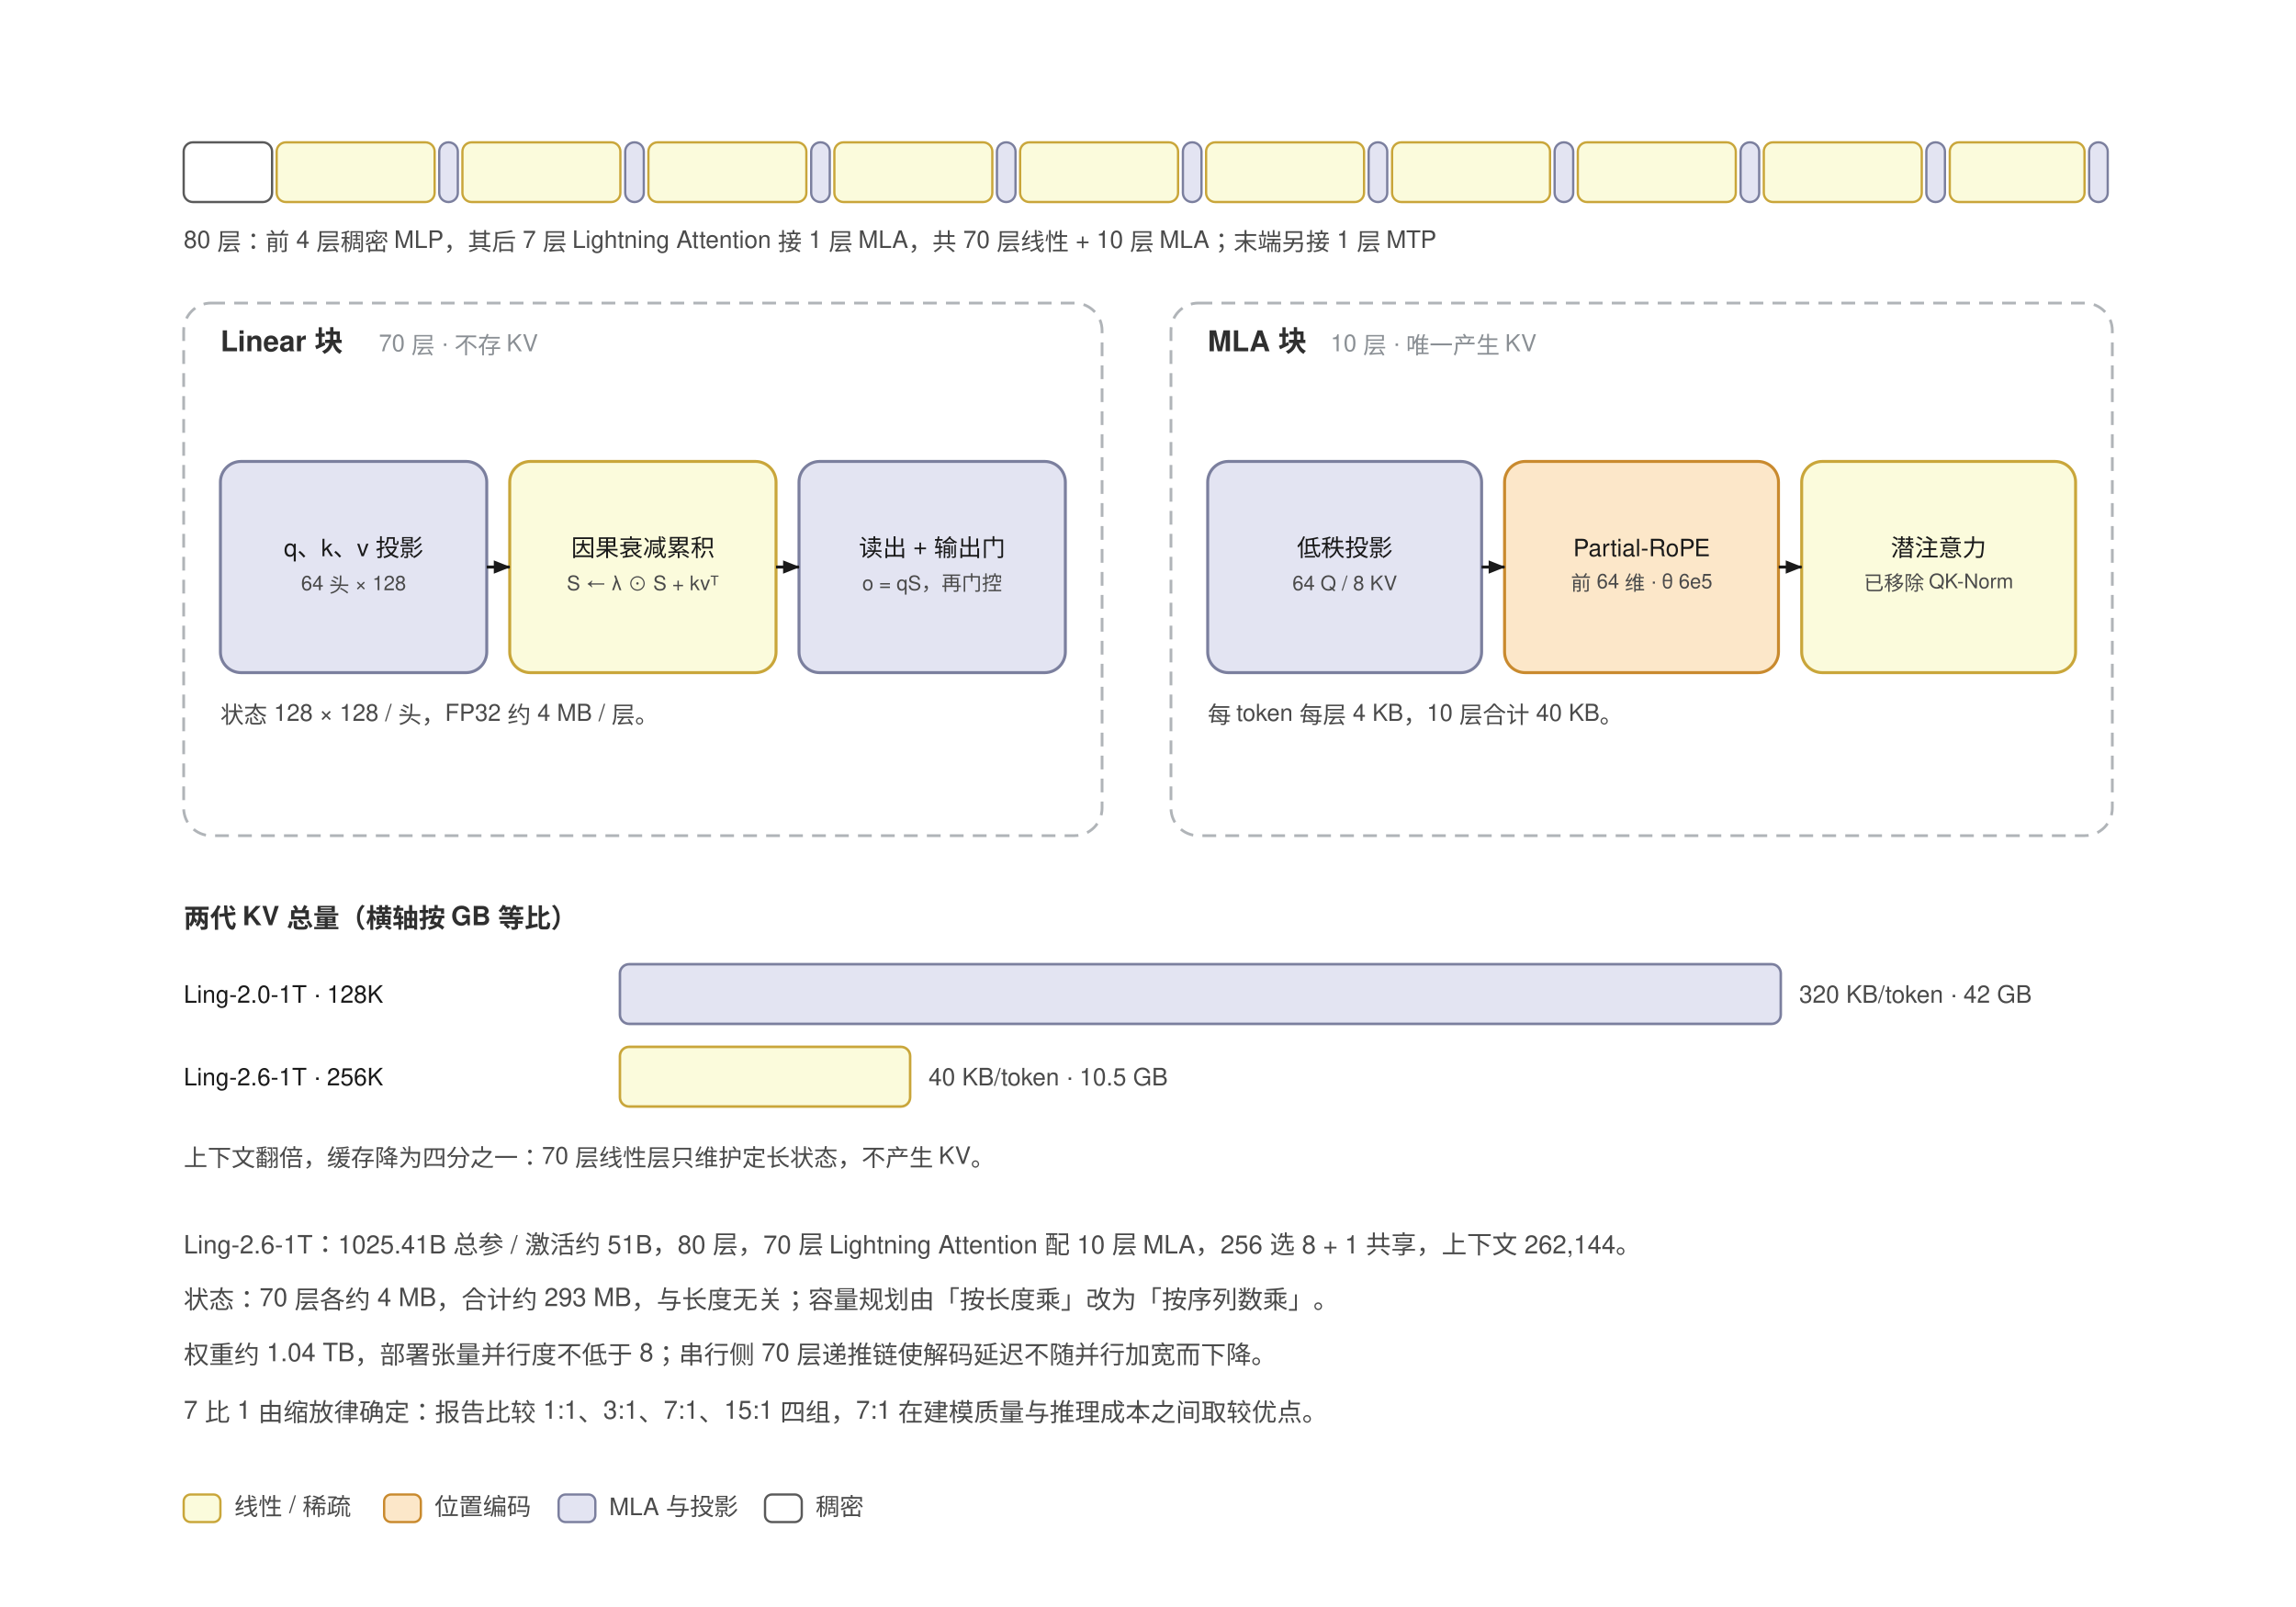
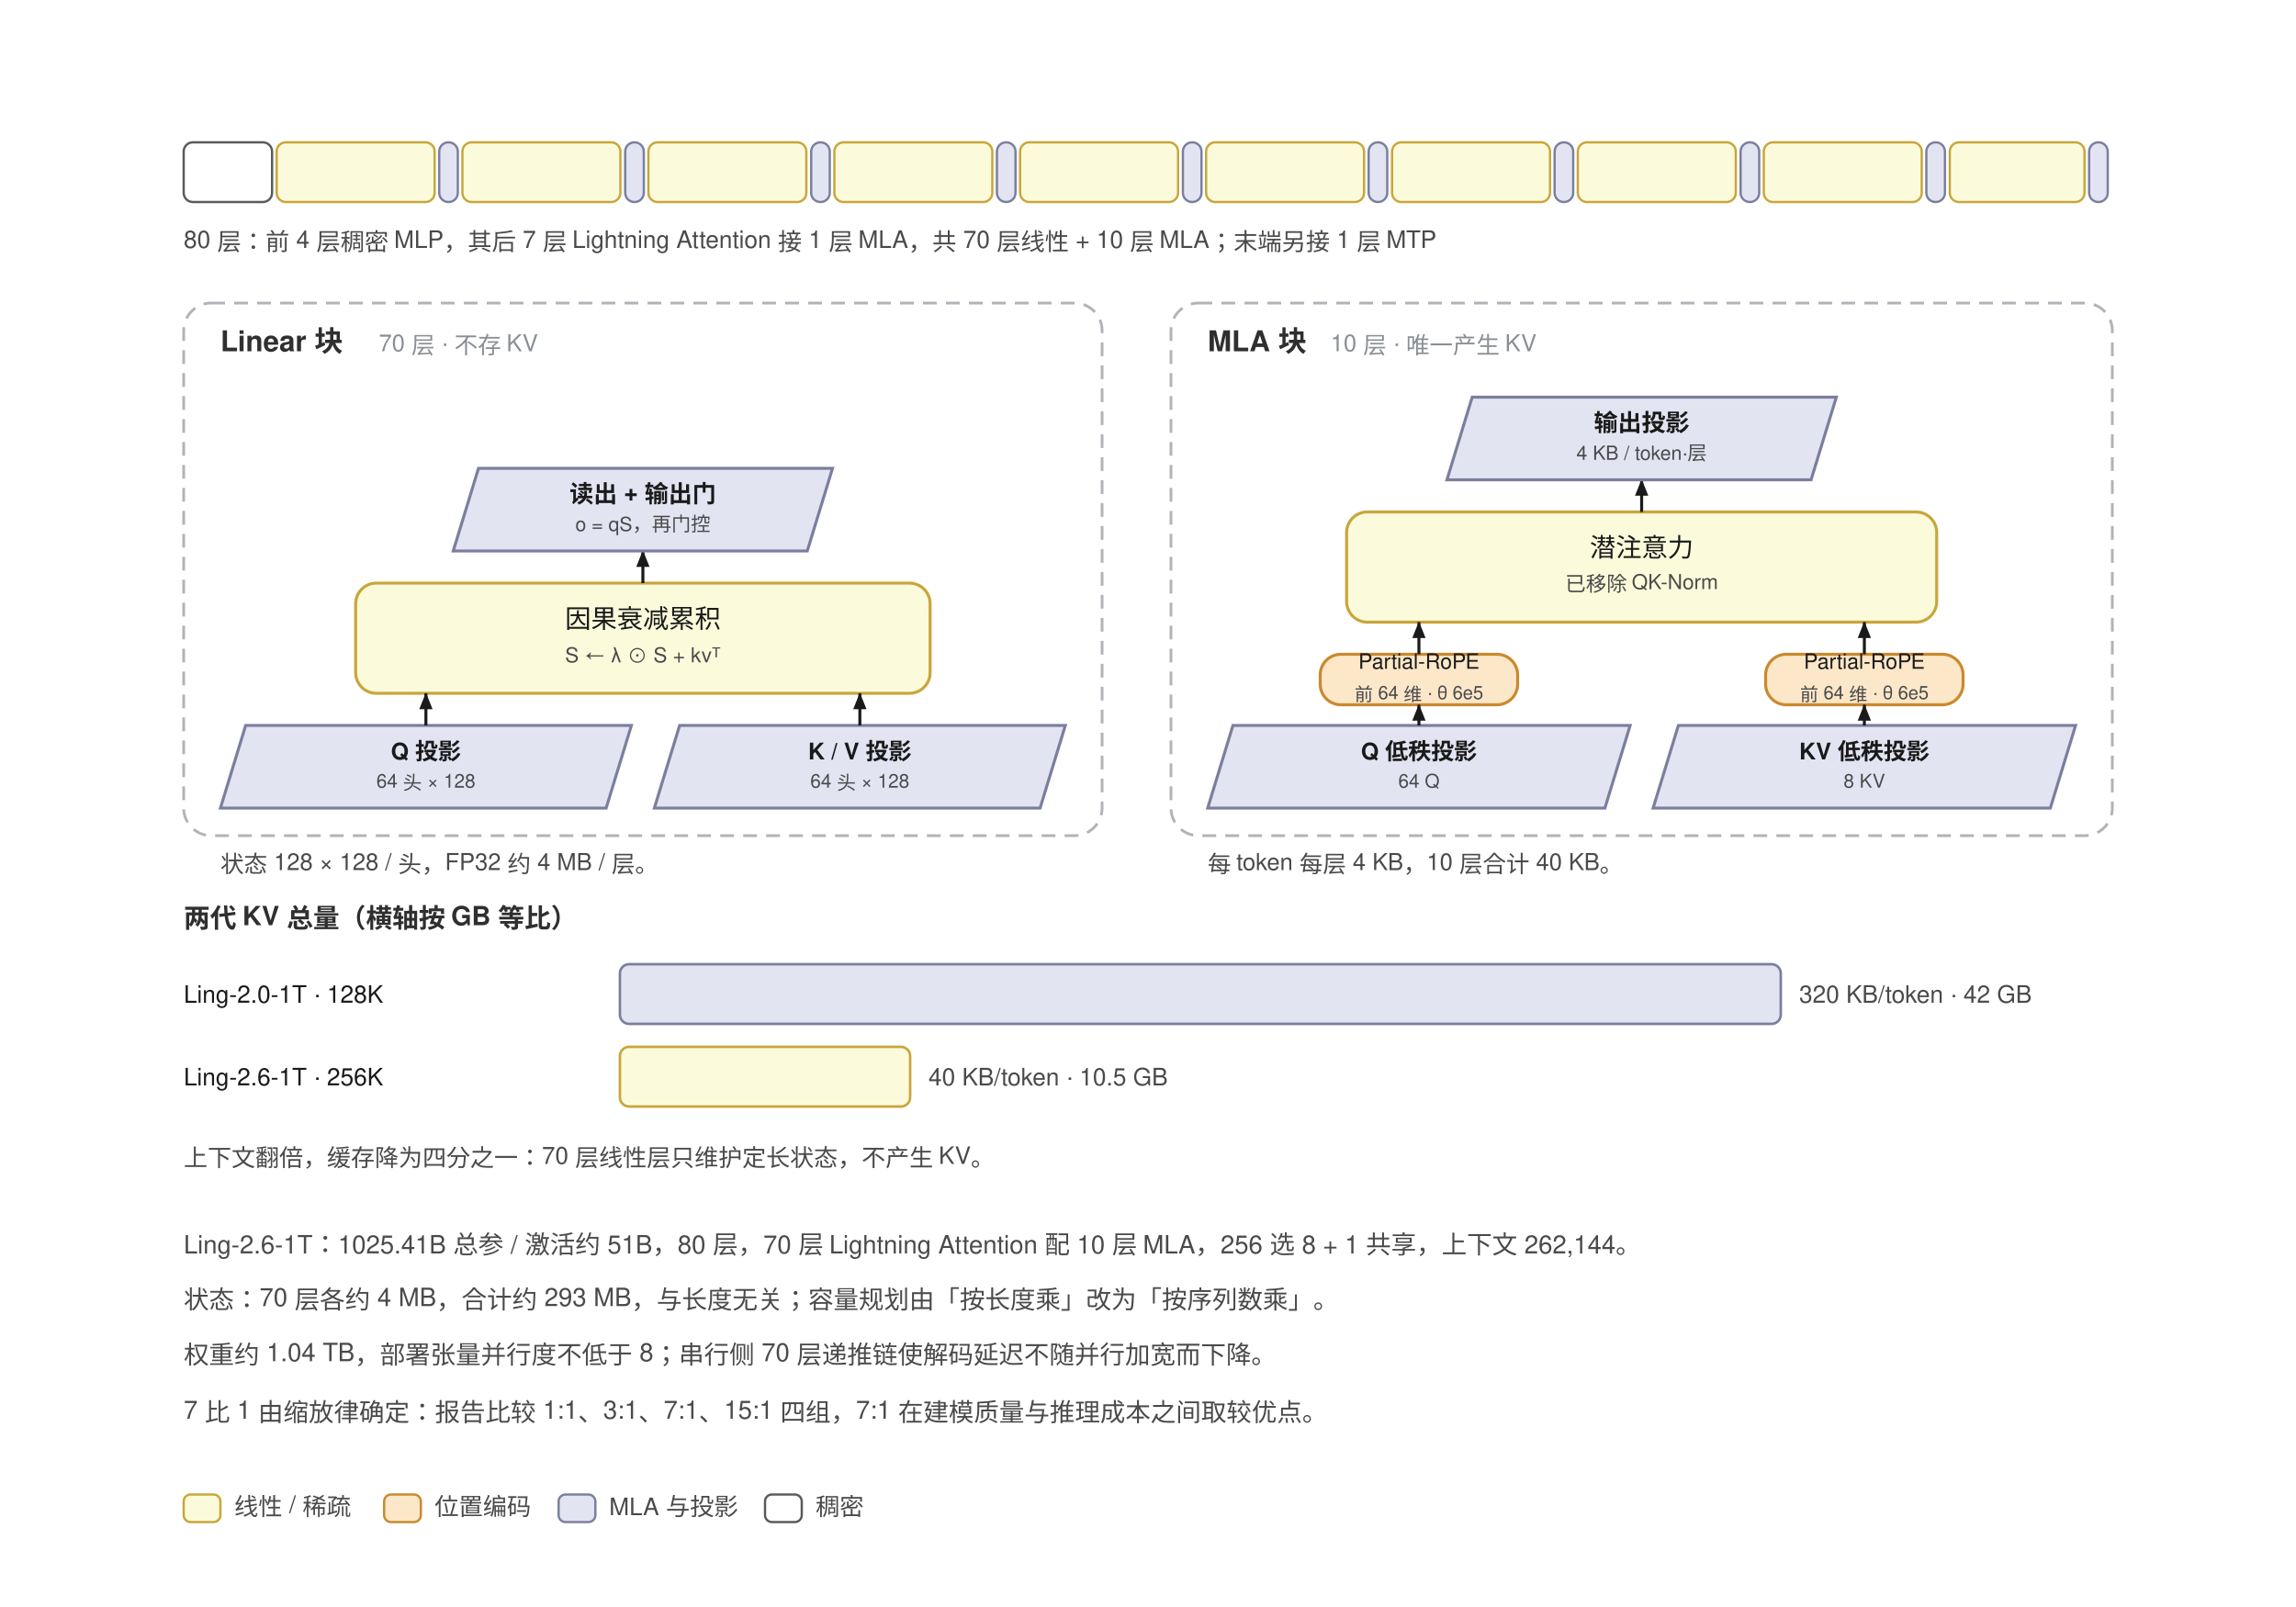
<svg xmlns="http://www.w3.org/2000/svg" width="1000" height="700" viewBox="0 0 1000 700" font-family="Helvetica, Arial, 'Microsoft YaHei', 'PingFang SC', sans-serif">
  <defs>
    <marker id="ah" viewBox="0 0 10 10" refX="8.6" refY="5" markerWidth="6.2" markerHeight="6.2" orient="auto-start-reverse">
      <path d="M0,1.4 L9,5 L0,8.6 z" fill="#1a1a1a" />
    </marker>
    <marker id="ag" viewBox="0 0 10 10" refX="8.6" refY="5" markerWidth="6.2" markerHeight="6.2" orient="auto-start-reverse">
      <path d="M0,1.4 L9,5 L0,8.6 z" fill="#6f7377" />
    </marker>
  </defs>
  <rect width="1000" height="700" fill="#ffffff" />
  <rect x="80.0" y="62.0" width="38.5" height="26.0" rx="4" fill="#ffffff" stroke="#5a5a5a" stroke-width="1.0" fill-opacity="1" />
  <rect x="120.5" y="62.0" width="68.8" height="26.0" rx="4" fill="#fbfbdc" stroke="#c9a63a" stroke-width="1.0" fill-opacity="1" />
  <rect x="191.3" y="62.0" width="8.1" height="26.0" rx="4" fill="#e3e4f2" stroke="#7b7f9e" stroke-width="1.0" fill-opacity="1" />
  <rect x="201.4" y="62.0" width="68.8" height="26.0" rx="4" fill="#fbfbdc" stroke="#c9a63a" stroke-width="1.0" fill-opacity="1" />
  <rect x="272.3" y="62.0" width="8.1" height="26.0" rx="4" fill="#e3e4f2" stroke="#7b7f9e" stroke-width="1.0" fill-opacity="1" />
  <rect x="282.4" y="62.0" width="68.8" height="26.0" rx="4" fill="#fbfbdc" stroke="#c9a63a" stroke-width="1.0" fill-opacity="1" />
  <rect x="353.3" y="62.0" width="8.1" height="26.0" rx="4" fill="#e3e4f2" stroke="#7b7f9e" stroke-width="1.0" fill-opacity="1" />
  <rect x="363.4" y="62.0" width="68.8" height="26.0" rx="4" fill="#fbfbdc" stroke="#c9a63a" stroke-width="1.0" fill-opacity="1" />
  <rect x="434.2" y="62.0" width="8.1" height="26.0" rx="4" fill="#e3e4f2" stroke="#7b7f9e" stroke-width="1.0" fill-opacity="1" />
  <rect x="444.3" y="62.0" width="68.8" height="26.0" rx="4" fill="#fbfbdc" stroke="#c9a63a" stroke-width="1.0" fill-opacity="1" />
  <rect x="515.2" y="62.0" width="8.1" height="26.0" rx="4" fill="#e3e4f2" stroke="#7b7f9e" stroke-width="1.0" fill-opacity="1" />
  <rect x="525.3" y="62.0" width="68.8" height="26.0" rx="4" fill="#fbfbdc" stroke="#c9a63a" stroke-width="1.0" fill-opacity="1" />
  <rect x="596.1" y="62.0" width="8.1" height="26.0" rx="4" fill="#e3e4f2" stroke="#7b7f9e" stroke-width="1.0" fill-opacity="1" />
  <rect x="606.3" y="62.0" width="68.8" height="26.0" rx="4" fill="#fbfbdc" stroke="#c9a63a" stroke-width="1.0" fill-opacity="1" />
  <rect x="677.1" y="62.0" width="8.1" height="26.0" rx="4" fill="#e3e4f2" stroke="#7b7f9e" stroke-width="1.0" fill-opacity="1" />
  <rect x="687.2" y="62.0" width="68.8" height="26.0" rx="4" fill="#fbfbdc" stroke="#c9a63a" stroke-width="1.0" fill-opacity="1" />
  <rect x="758.1" y="62.0" width="8.1" height="26.0" rx="4" fill="#e3e4f2" stroke="#7b7f9e" stroke-width="1.0" fill-opacity="1" />
  <rect x="768.2" y="62.0" width="68.8" height="26.0" rx="4" fill="#fbfbdc" stroke="#c9a63a" stroke-width="1.0" fill-opacity="1" />
  <rect x="839.0" y="62.0" width="8.1" height="26.0" rx="4" fill="#e3e4f2" stroke="#7b7f9e" stroke-width="1.0" fill-opacity="1" />
  <rect x="849.2" y="62.0" width="58.7" height="26.0" rx="4" fill="#fbfbdc" stroke="#c9a63a" stroke-width="1.0" fill-opacity="1" />
  <rect x="909.9" y="62.0" width="8.1" height="26.0" rx="4" fill="#e3e4f2" stroke="#7b7f9e" stroke-width="1.0" fill-opacity="1" />
  <text x="80.0" y="108.0" font-size="10.5" fill="#4a4a4a" text-anchor="start">80 层：前 4 层稠密 MLP，其后 7 层 Lightning Attention 接 1 层 MLA，共 70 层线性 + 10 层 MLA；末端另接 1 层 MTP</text>
  <rect x="80.0" y="132.0" width="400.0" height="232.0" rx="12" fill="none" stroke="#b0b4b8" stroke-width="1.2" stroke-dasharray="6 4" fill-opacity="1" />
  <text x="96.0" y="153.0" font-size="12.5" fill="#2f2f2f" text-anchor="start" font-weight="600">Linear 块</text>
  <text x="165.0" y="153.0" font-size="10.2" fill="#8a8f94" text-anchor="start">70 层 · 不存 KV</text>
-   <rect x="96.0" y="201.0" width="116.0" height="92.0" rx="9" fill="#e3e4f2" stroke="#7b7f9e" stroke-width="1.3" fill-opacity="1" />
-   <text x="154.0" y="242.3" font-size="10.4" fill="#1a1a1a" text-anchor="middle">q、k、v 投影</text>
-   <text x="154.0" y="257.1" font-size="8.8" fill="#4a4a4a" text-anchor="middle">64 头 × 128</text>
-   <rect x="222.0" y="201.0" width="116.0" height="92.0" rx="9" fill="#fbfbdc" stroke="#c9a63a" stroke-width="1.3" fill-opacity="1" />
-   <text x="280.0" y="242.3" font-size="10.4" fill="#1a1a1a" text-anchor="middle">因果衰减累积</text>
-   <text x="280.0" y="257.1" font-size="8.8" fill="#4a4a4a" text-anchor="middle">S ← λ ⊙ S + kvᵀ</text>
-   <rect x="348.0" y="201.0" width="116.0" height="92.0" rx="9" fill="#e3e4f2" stroke="#7b7f9e" stroke-width="1.3" fill-opacity="1" />
-   <text x="406.0" y="242.3" font-size="10.4" fill="#1a1a1a" text-anchor="middle">读出 + 输出门</text>
-   <text x="406.0" y="257.1" font-size="8.8" fill="#4a4a4a" text-anchor="middle">o = qS，再门控</text>
-   <path d="M212.0,247.0 L222.0,247.0" fill="none" stroke="#1a1a1a" stroke-width="1.3" marker-end="url(#ah)" />
-   <path d="M338.0,247.0 L348.0,247.0" fill="none" stroke="#1a1a1a" stroke-width="1.3" marker-end="url(#ah)" />
-   <text x="96.0" y="315.0" font-size="10.2" fill="#4a4a4a" text-anchor="start">状态 128 × 128 / 头，FP32 约 4 MB / 层。</text>
+   <path d="M107.0,316.0 L275.0,316.0 L264.0,352.0 L96.0,352.0 Z" fill="#e3e4f2" stroke="#7b7f9e" stroke-width="1.3" />
+   <text x="185.5" y="330.8" font-size="10.0" fill="#1a1a1a" text-anchor="middle" font-weight="600">Q 投影</text>
+   <text x="185.5" y="343.1" font-size="8.3" fill="#4a4a4a" text-anchor="middle">64 头 × 128</text>
+   <path d="M296.0,316.0 L464.0,316.0 L453.0,352.0 L285.0,352.0 Z" fill="#e3e4f2" stroke="#7b7f9e" stroke-width="1.3" />
+   <text x="374.5" y="330.8" font-size="10.0" fill="#1a1a1a" text-anchor="middle" font-weight="600">K / V 投影</text>
+   <text x="374.5" y="343.1" font-size="8.3" fill="#4a4a4a" text-anchor="middle">64 头 × 128</text>
+   <rect x="154.9" y="254.0" width="250.2" height="48.0" rx="9" fill="#fbfbdc" stroke="#c9a63a" stroke-width="1.3" fill-opacity="1" />
+   <text x="280.0" y="273.5" font-size="11.3" fill="#1a1a1a" text-anchor="middle">因果衰减累积</text>
+   <text x="280.0" y="288.5" font-size="9.0" fill="#4a4a4a" text-anchor="middle">S ← λ ⊙ S + kvᵀ</text>
+   <path d="M185.5,316.0 L185.5,302.0" fill="none" stroke="#1a1a1a" stroke-width="1.3" marker-end="url(#ah)" />
+   <path d="M374.5,316.0 L374.5,302.0" fill="none" stroke="#1a1a1a" stroke-width="1.3" marker-end="url(#ah)" />
+   <path d="M280.0,254.0 L280.0,240.0" fill="none" stroke="#1a1a1a" stroke-width="1.3" marker-end="url(#ah)" />
+   <path d="M208.4,204.0 L362.6,204.0 L351.6,240.0 L197.4,240.0 Z" fill="#e3e4f2" stroke="#7b7f9e" stroke-width="1.3" />
+   <text x="280.0" y="218.8" font-size="10.4" fill="#1a1a1a" text-anchor="middle" font-weight="600">读出 + 输出门</text>
+   <text x="280.0" y="231.3" font-size="8.5" fill="#4a4a4a" text-anchor="middle">o = qS，再门控</text>
+   <text x="96.0" y="380.0" font-size="10.2" fill="#4a4a4a" text-anchor="start">状态 128 × 128 / 头，FP32 约 4 MB / 层。</text>
  <rect x="510.0" y="132.0" width="410.0" height="232.0" rx="12" fill="none" stroke="#b0b4b8" stroke-width="1.2" stroke-dasharray="6 4" fill-opacity="1" />
  <text x="526.0" y="153.0" font-size="12.5" fill="#2f2f2f" text-anchor="start" font-weight="600">MLA 块</text>
  <text x="579.5" y="153.0" font-size="10.2" fill="#8a8f94" text-anchor="start">10 层 · 唯一产生 KV</text>
-   <rect x="526.0" y="201.0" width="119.3" height="92.0" rx="9" fill="#e3e4f2" stroke="#7b7f9e" stroke-width="1.3" fill-opacity="1" />
-   <text x="585.7" y="242.3" font-size="10.4" fill="#1a1a1a" text-anchor="middle">低秩投影</text>
-   <text x="585.7" y="257.1" font-size="8.8" fill="#4a4a4a" text-anchor="middle">64 Q / 8 KV</text>
-   <rect x="655.3" y="201.0" width="119.3" height="92.0" rx="9" fill="#fce7c9" stroke="#c98a2e" stroke-width="1.3" fill-opacity="1" />
-   <text x="715.0" y="242.3" font-size="10.4" fill="#1a1a1a" text-anchor="middle">Partial-RoPE</text>
-   <text x="715.0" y="257.1" font-size="8.8" fill="#4a4a4a" text-anchor="middle">前 64 维 · θ 6e5</text>
-   <rect x="784.7" y="201.0" width="119.3" height="92.0" rx="9" fill="#fbfbdc" stroke="#c9a63a" stroke-width="1.3" fill-opacity="1" />
-   <text x="844.3" y="242.3" font-size="10.4" fill="#1a1a1a" text-anchor="middle">潜注意力</text>
-   <text x="844.3" y="257.1" font-size="8.8" fill="#4a4a4a" text-anchor="middle">已移除 QK-Norm</text>
-   <path d="M645.3,247.0 L655.3,247.0" fill="none" stroke="#1a1a1a" stroke-width="1.3" marker-end="url(#ah)" />
-   <path d="M774.7,247.0 L784.7,247.0" fill="none" stroke="#1a1a1a" stroke-width="1.3" marker-end="url(#ah)" />
-   <text x="526.0" y="315.0" font-size="10.2" fill="#4a4a4a" text-anchor="start">每 token 每层 4 KB，10 层合计 40 KB。</text>
+   <path d="M537.0,316.0 L710.0,316.0 L699.0,352.0 L526.0,352.0 Z" fill="#e3e4f2" stroke="#7b7f9e" stroke-width="1.3" />
+   <text x="618.0" y="330.8" font-size="10.0" fill="#1a1a1a" text-anchor="middle" font-weight="600">Q 低秩投影</text>
+   <text x="618.0" y="343.1" font-size="8.3" fill="#4a4a4a" text-anchor="middle">64 Q</text>
+   <path d="M731.0,316.0 L904.0,316.0 L893.0,352.0 L720.0,352.0 Z" fill="#e3e4f2" stroke="#7b7f9e" stroke-width="1.3" />
+   <text x="812.0" y="330.8" font-size="10.0" fill="#1a1a1a" text-anchor="middle" font-weight="600">KV 低秩投影</text>
+   <text x="812.0" y="343.1" font-size="8.3" fill="#4a4a4a" text-anchor="middle">8 KV</text>
+   <rect x="575.0" y="285.0" width="86.0" height="22.0" rx="9" fill="#fce7c9" stroke="#c98a2e" stroke-width="1.3" fill-opacity="1" />
+   <text x="618.0" y="291.3" font-size="9.2" fill="#1a1a1a" text-anchor="middle">Partial-RoPE</text>
+   <text x="618.0" y="305.3" font-size="8.0" fill="#4a4a4a" text-anchor="middle">前 64 维 · θ 6e5</text>
+   <path d="M618.0,316.0 L618.0,307.0" fill="none" stroke="#1a1a1a" stroke-width="1.3" marker-end="url(#ah)" />
+   <rect x="769.0" y="285.0" width="86.0" height="22.0" rx="9" fill="#fce7c9" stroke="#c98a2e" stroke-width="1.3" fill-opacity="1" />
+   <text x="812.0" y="291.3" font-size="9.2" fill="#1a1a1a" text-anchor="middle">Partial-RoPE</text>
+   <text x="812.0" y="305.3" font-size="8.0" fill="#4a4a4a" text-anchor="middle">前 64 维 · θ 6e5</text>
+   <path d="M812.0,316.0 L812.0,307.0" fill="none" stroke="#1a1a1a" stroke-width="1.3" marker-end="url(#ah)" />
+   <rect x="586.5" y="223.0" width="257.0" height="48.0" rx="9" fill="#fbfbdc" stroke="#c9a63a" stroke-width="1.3" fill-opacity="1" />
+   <text x="715.0" y="242.5" font-size="11.3" fill="#1a1a1a" text-anchor="middle">潜注意力</text>
+   <text x="715.0" y="257.5" font-size="9.0" fill="#4a4a4a" text-anchor="middle">已移除 QK-Norm</text>
+   <path d="M618.0,285.0 L618.0,271.0" fill="none" stroke="#1a1a1a" stroke-width="1.3" marker-end="url(#ah)" />
+   <path d="M812.0,285.0 L812.0,271.0" fill="none" stroke="#1a1a1a" stroke-width="1.3" marker-end="url(#ah)" />
+   <path d="M715.0,223.0 L715.0,209.0" fill="none" stroke="#1a1a1a" stroke-width="1.3" marker-end="url(#ah)" />
+   <path d="M641.2,173.0 L799.8,173.0 L788.8,209.0 L630.2,209.0 Z" fill="#e3e4f2" stroke="#7b7f9e" stroke-width="1.3" />
+   <text x="715.0" y="187.8" font-size="10.4" fill="#1a1a1a" text-anchor="middle" font-weight="600">输出投影</text>
+   <text x="715.0" y="200.3" font-size="8.5" fill="#4a4a4a" text-anchor="middle">4 KB / token·层</text>
+   <text x="526.0" y="380.0" font-size="10.2" fill="#4a4a4a" text-anchor="start">每 token 每层 4 KB，10 层合计 40 KB。</text>
  <text x="80.0" y="404.0" font-size="11.5" fill="#2f2f2f" text-anchor="start" font-weight="600">两代 KV 总量（横轴按 GB 等比）</text>
  <text x="80.0" y="436.8" font-size="10.5" fill="#1a1a1a" text-anchor="start">Ling-2.0-1T · 128K</text>
  <rect x="270.0" y="420.0" width="505.6" height="26.0" rx="4" fill="#e3e4f2" stroke="#7b7f9e" stroke-width="1.1" fill-opacity="1" />
  <text x="783.6" y="436.8" font-size="10.5" fill="#4a4a4a" text-anchor="start">320 KB/token · 42 GB</text>
  <text x="80.0" y="472.8" font-size="10.5" fill="#1a1a1a" text-anchor="start">Ling-2.6-1T · 256K</text>
  <rect x="270.0" y="456.0" width="126.4" height="26.0" rx="4" fill="#fbfbdc" stroke="#c9a63a" stroke-width="1.1" fill-opacity="1" />
  <text x="404.4" y="472.8" font-size="10.5" fill="#4a4a4a" text-anchor="start">40 KB/token · 10.5 GB</text>
  <text x="80.0" y="508.0" font-size="10.4" fill="#4a4a4a" text-anchor="start">上下文翻倍，缓存降为四分之一：70 层线性层只维护定长状态，不产生 KV。</text>
  <text x="80.0" y="546.0" font-size="11" fill="#4a4a4a" text-anchor="start">Ling-2.6-1T：1025.41B 总参 / 激活约 51B，80 层，70 层 Lightning Attention 配 10 层 MLA，256 选 8 + 1 共享，上下文 262,144。</text>
  <text x="80.0" y="570.0" font-size="11" fill="#4a4a4a" text-anchor="start">状态：70 层各约 4 MB，合计约 293 MB，与长度无关；容量规划由「按长度乘」改为「按序列数乘」。</text>
  <text x="80.0" y="594.0" font-size="11" fill="#4a4a4a" text-anchor="start">权重约 1.04 TB，部署张量并行度不低于 8；串行侧 70 层递推链使解码延迟不随并行加宽而下降。</text>
  <text x="80.0" y="618.0" font-size="11" fill="#4a4a4a" text-anchor="start">7 比 1 由缩放律确定：报告比较 1:1、3:1、7:1、15:1 四组，7:1 在建模质量与推理成本之间取较优点。</text>
  <rect x="80.0" y="651.0" width="16.0" height="12.0" rx="3" fill="#fbfbdc" stroke="#c9a63a" stroke-width="1.0" fill-opacity="1" />
  <text x="102.0" y="660.0" font-size="10.5" fill="#4a4a4a" text-anchor="start">线性 / 稀疏</text>
  <rect x="167.3" y="651.0" width="16.0" height="12.0" rx="3" fill="#fce7c9" stroke="#c98a2e" stroke-width="1.0" fill-opacity="1" />
  <text x="189.3" y="660.0" font-size="10.5" fill="#4a4a4a" text-anchor="start">位置编码</text>
  <rect x="243.3" y="651.0" width="16.0" height="12.0" rx="3" fill="#e3e4f2" stroke="#7b7f9e" stroke-width="1.0" fill-opacity="1" />
  <text x="265.3" y="660.0" font-size="10.5" fill="#4a4a4a" text-anchor="start">MLA 与投影</text>
  <rect x="333.2" y="651.0" width="16.0" height="12.0" rx="3" fill="#ffffff" stroke="#5a5a5a" stroke-width="1.0" fill-opacity="1" />
  <text x="355.2" y="660.0" font-size="10.5" fill="#4a4a4a" text-anchor="start">稠密</text>
</svg>
